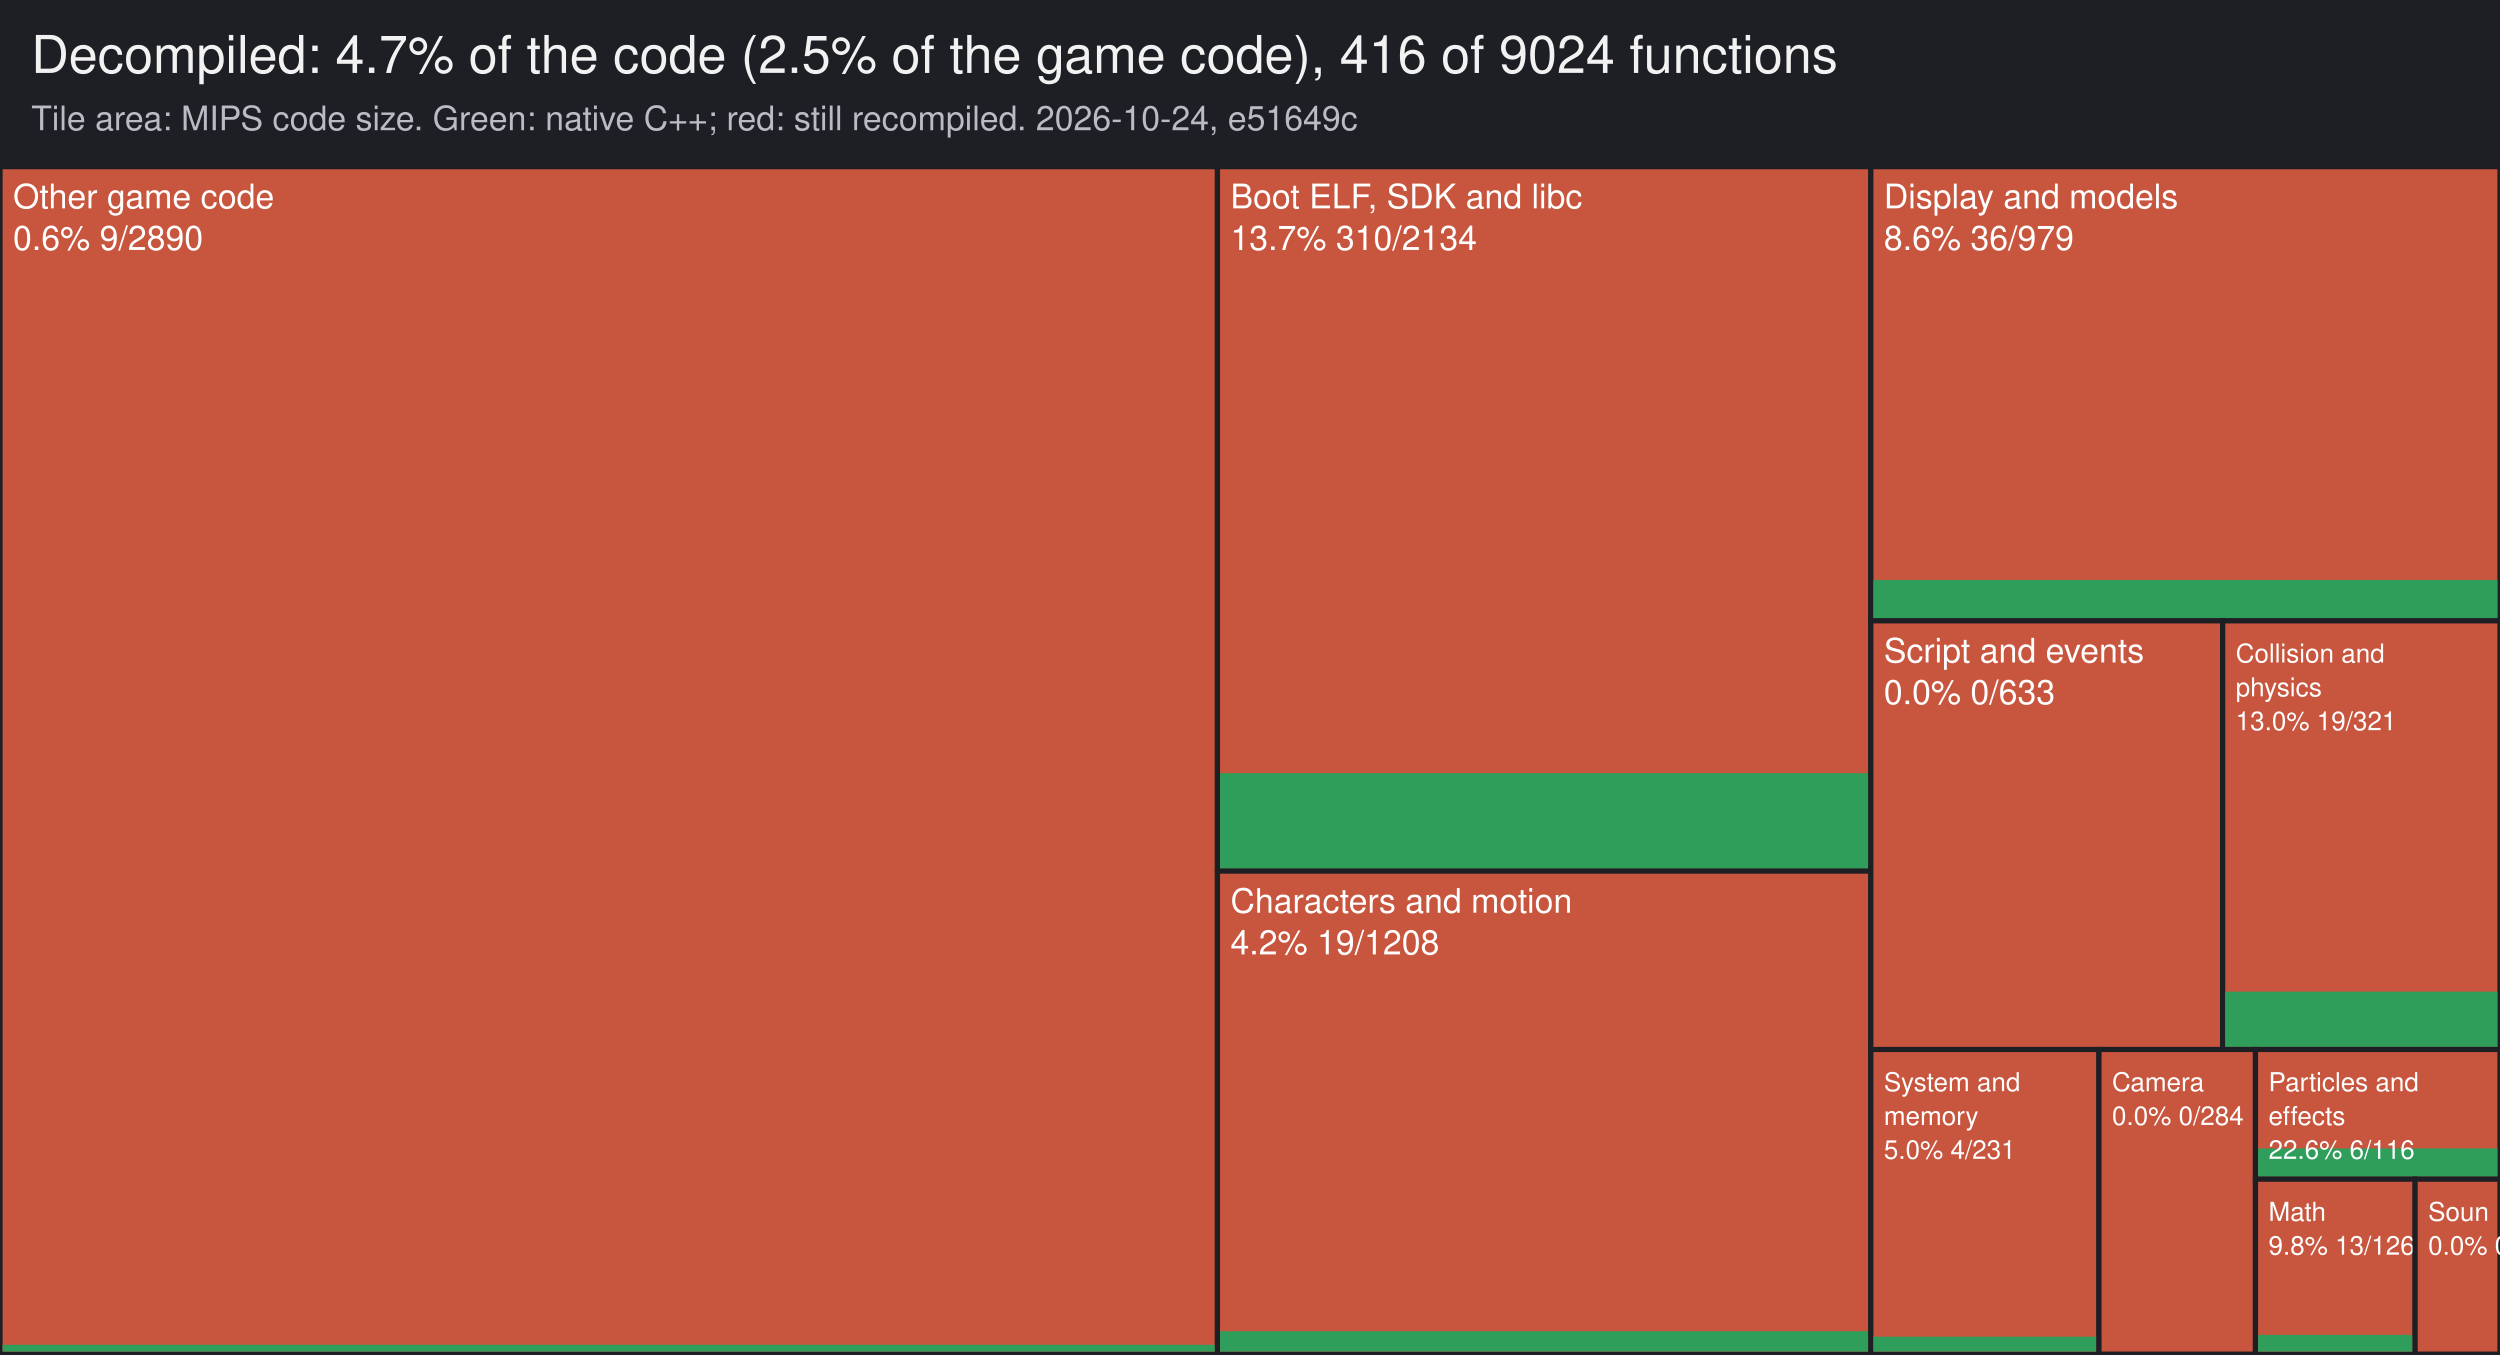
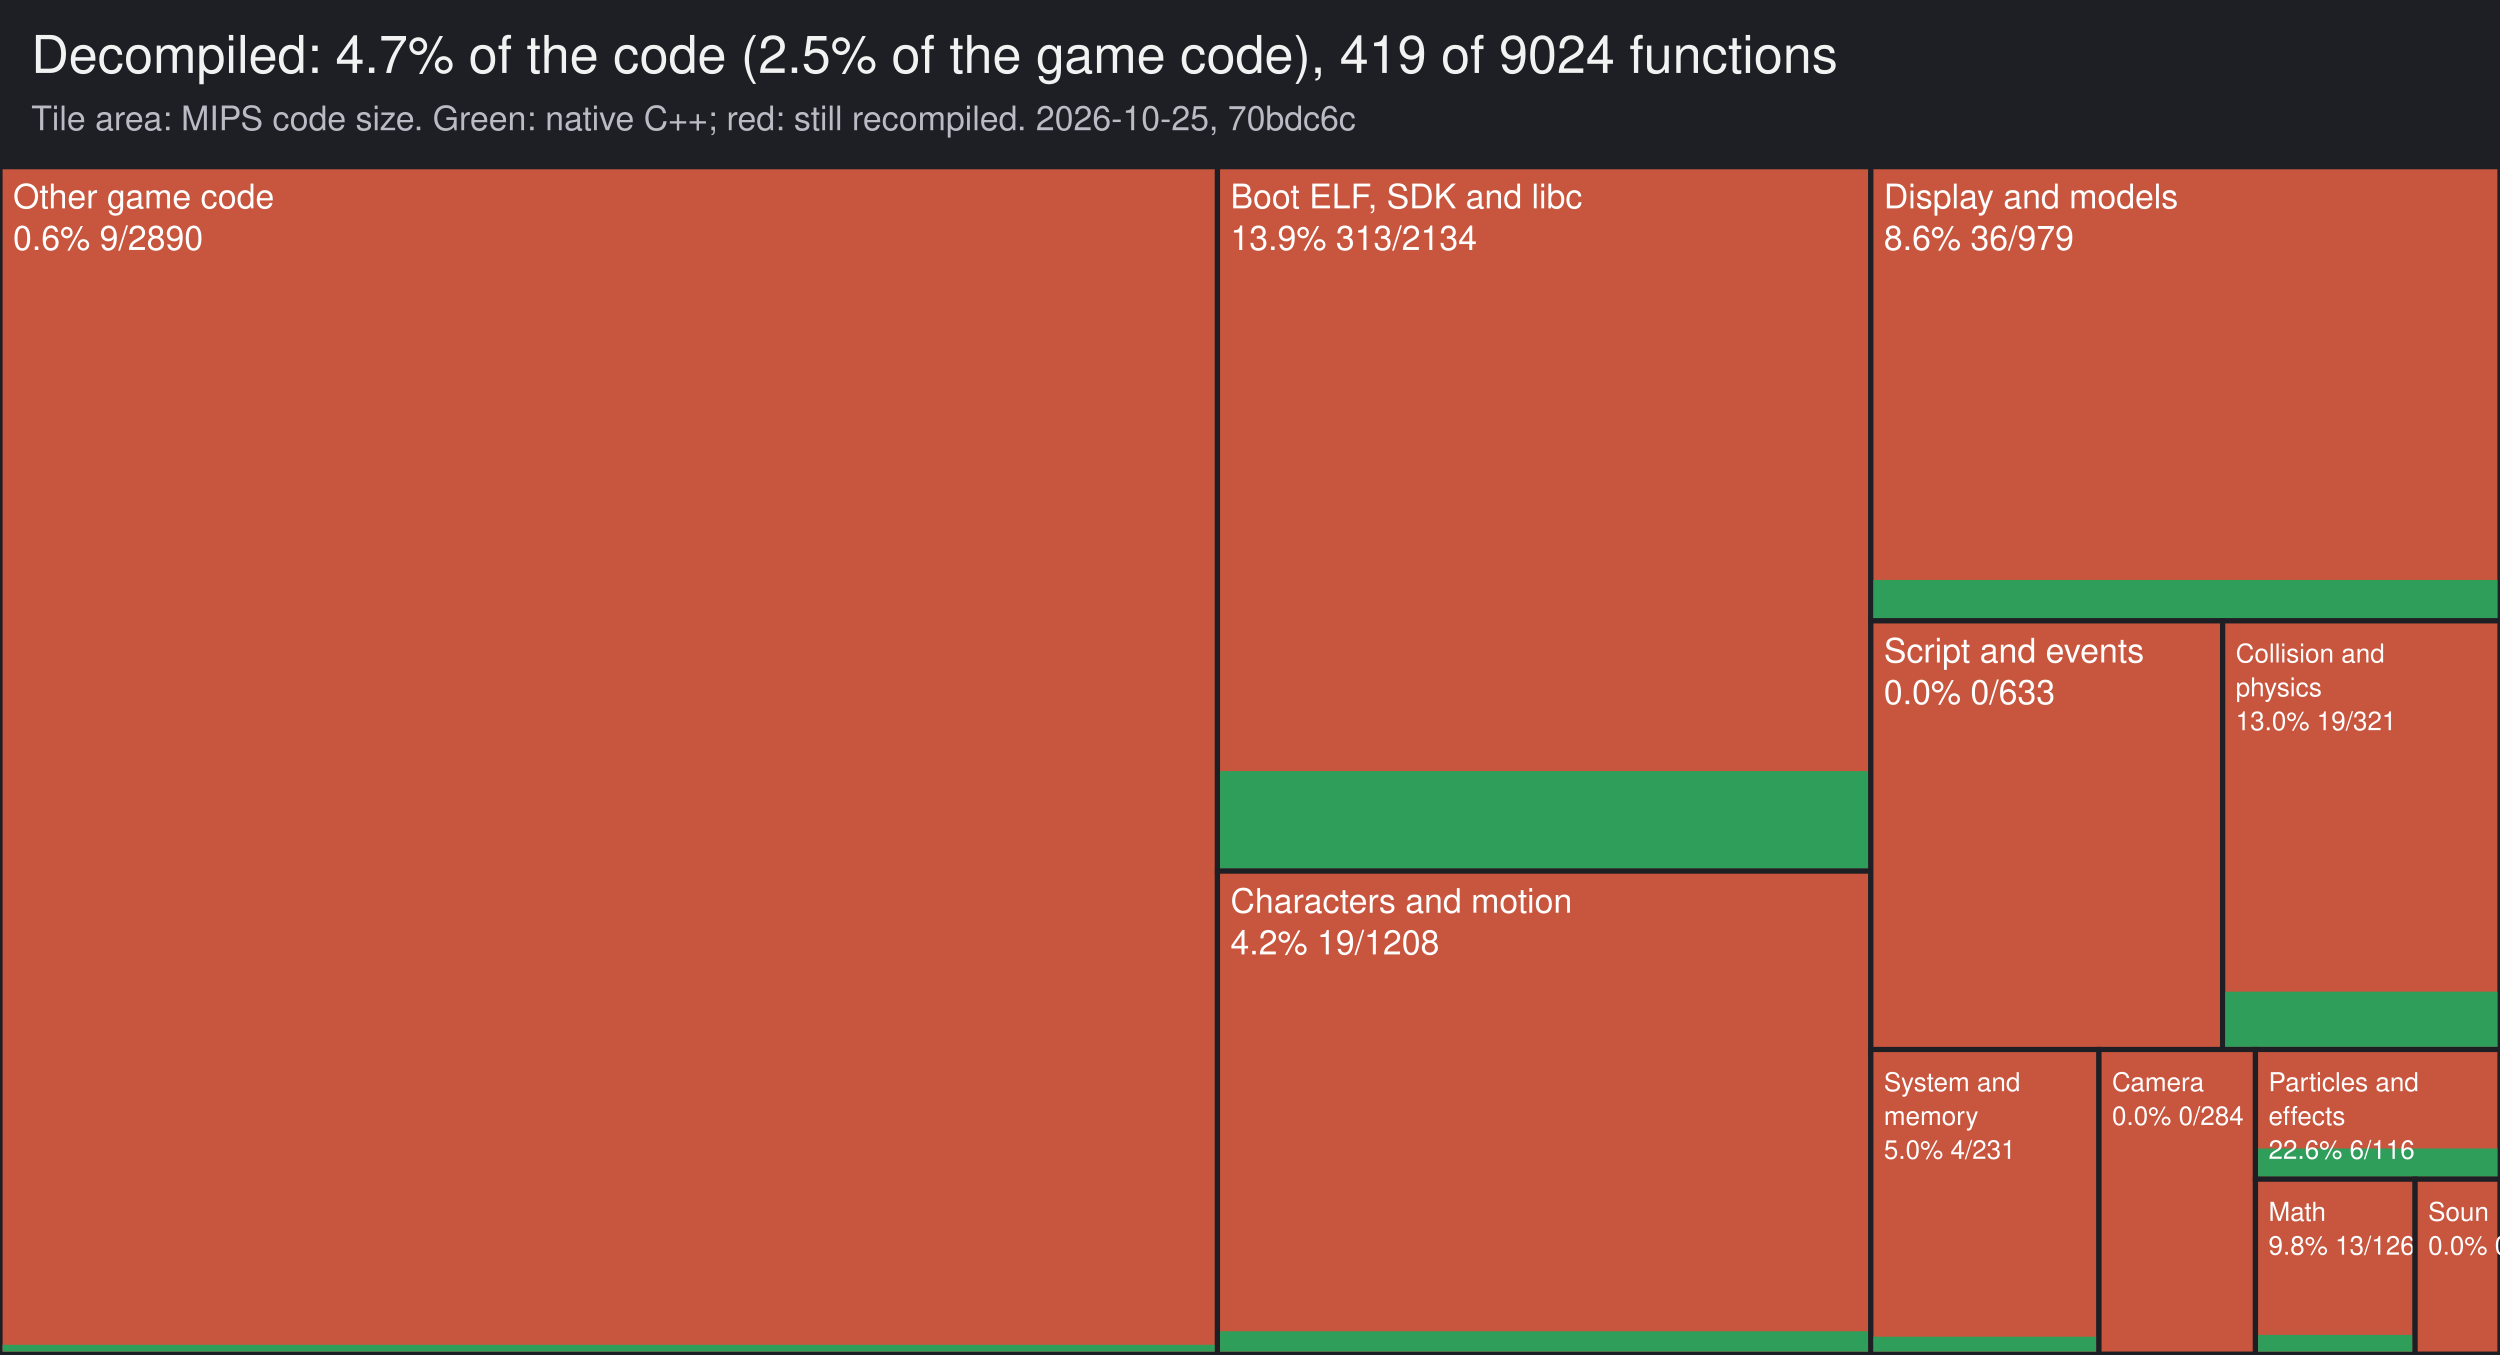
<svg xmlns="http://www.w3.org/2000/svg" width="960" height="520" font-family="Helvetica, Arial, sans-serif">
  <rect width="100%" height="100%" fill="#1d1f24" />
-   <text x="12" y="28" font-size="20" fill="#f2f2f2">Decompiled: 4.7% of the code (2.5% of the game code), 416 of 9024 functions</text>
-   <text x="12" y="50" font-size="13" fill="#b9bcc4">Tile area: MIPS code size. Green: native C++; red: still recompiled. 2026-10-24, e51649c</text>
+   <text x="12" y="28" font-size="20" fill="#f2f2f2">Decompiled: 4.7% of the code (2.5% of the game code), 419 of 9024 functions</text>
+   <text x="12" y="50" font-size="13" fill="#b9bcc4">Tile area: MIPS code size. Green: native C++; red: still recompiled. 2026-10-25, 70bdc6c</text>
  <rect x="0.0" y="64.0" width="467.5" height="456.0" fill="#c8553d" stroke="#1d1f24" stroke-width="2" />
  <rect x="1.0" y="516.4" width="465.5" height="2.6" fill="#2f9e5b" />
  <text x="5.0" y="80.0" font-size="13" fill="#ffffff">Other game code</text>
  <text x="5.0" y="96.0" font-size="13" fill="#ffffff">0.6%  9/2890</text>
  <rect x="467.5" y="64.0" width="250.9" height="270.5" fill="#c8553d" stroke="#1d1f24" stroke-width="2" />
-   <rect x="468.5" y="296.9" width="248.9" height="36.7" fill="#2f9e5b" />
+   <rect x="468.5" y="296.1" width="248.9" height="37.4" fill="#2f9e5b" />
  <text x="472.5" y="80.0" font-size="13" fill="#ffffff">Boot ELF, SDK and libc</text>
-   <text x="472.5" y="96.0" font-size="13" fill="#ffffff">13.7%  310/2134</text>
+   <text x="472.5" y="96.0" font-size="13" fill="#ffffff">13.9%  313/2134</text>
  <rect x="467.5" y="334.5" width="250.9" height="185.5" fill="#c8553d" stroke="#1d1f24" stroke-width="2" />
  <rect x="468.5" y="511.2" width="248.9" height="7.8" fill="#2f9e5b" />
  <text x="472.5" y="350.5" font-size="13" fill="#ffffff">Characters and motion</text>
  <text x="472.5" y="366.5" font-size="13" fill="#ffffff">4.2%  19/1208</text>
  <rect x="718.4" y="64.0" width="241.6" height="174.4" fill="#c8553d" stroke="#1d1f24" stroke-width="2" />
  <rect x="719.4" y="222.7" width="239.6" height="14.7" fill="#2f9e5b" />
  <text x="723.4" y="80.0" font-size="13" fill="#ffffff">Display and models</text>
  <text x="723.4" y="96.0" font-size="13" fill="#ffffff">8.6%  36/979</text>
  <rect x="718.4" y="238.4" width="135.1" height="164.7" fill="#c8553d" stroke="#1d1f24" stroke-width="2" />
  <rect x="719.4" y="402.0" width="133.1" height="0.0" fill="#2f9e5b" />
  <text x="723.4" y="254.4" font-size="13" fill="#ffffff">Script and events</text>
  <text x="723.4" y="270.4" font-size="13" fill="#ffffff">0.0%  0/633</text>
  <rect x="853.5" y="238.4" width="106.5" height="164.7" fill="#c8553d" stroke="#1d1f24" stroke-width="2" />
  <rect x="854.5" y="380.8" width="104.5" height="21.2" fill="#2f9e5b" />
  <text x="858.5" y="254.4" font-size="10" fill="#ffffff">Collision and</text>
  <text x="858.5" y="267.4" font-size="10" fill="#ffffff">physics</text>
  <text x="858.5" y="280.4" font-size="10" fill="#ffffff">13.0%  19/321</text>
  <rect x="718.4" y="403.0" width="87.6" height="117.0" fill="#c8553d" stroke="#1d1f24" stroke-width="2" />
  <rect x="719.4" y="513.3" width="85.6" height="5.7" fill="#2f9e5b" />
  <text x="723.4" y="419.0" font-size="10" fill="#ffffff">System and</text>
  <text x="723.4" y="432.0" font-size="10" fill="#ffffff">memory</text>
  <text x="723.4" y="445.0" font-size="10" fill="#ffffff">5.0%  4/231</text>
  <rect x="806.0" y="403.0" width="60.1" height="117.0" fill="#c8553d" stroke="#1d1f24" stroke-width="2" />
  <rect x="807.0" y="519.0" width="58.1" height="0.0" fill="#2f9e5b" />
  <text x="811.0" y="419.0" font-size="10" fill="#ffffff">Camera</text>
  <text x="811.0" y="432.0" font-size="10" fill="#ffffff">0.0%  0/284</text>
  <rect x="866.1" y="403.0" width="93.9" height="49.8" fill="#c8553d" stroke="#1d1f24" stroke-width="2" />
  <rect x="867.1" y="441.0" width="91.9" height="10.8" fill="#2f9e5b" />
  <text x="871.1" y="419.0" font-size="10" fill="#ffffff">Particles and</text>
  <text x="871.1" y="432.0" font-size="10" fill="#ffffff">effects</text>
  <text x="871.1" y="445.0" font-size="10" fill="#ffffff">22.6%  6/116</text>
  <rect x="866.1" y="452.8" width="61.3" height="67.2" fill="#c8553d" stroke="#1d1f24" stroke-width="2" />
  <rect x="867.1" y="512.6" width="59.3" height="6.4" fill="#2f9e5b" />
  <text x="871.1" y="468.8" font-size="10" fill="#ffffff">Math</text>
  <text x="871.1" y="481.8" font-size="10" fill="#ffffff">9.8%  13/126</text>
  <rect x="927.4" y="452.8" width="32.6" height="67.2" fill="#c8553d" stroke="#1d1f24" stroke-width="2" />
  <rect x="928.4" y="519.0" width="30.6" height="0.0" fill="#2f9e5b" />
  <text x="932.4" y="468.8" font-size="10" fill="#ffffff">Soun</text>
  <text x="932.4" y="481.8" font-size="10" fill="#ffffff">0.0%  0/102</text>
</svg>
